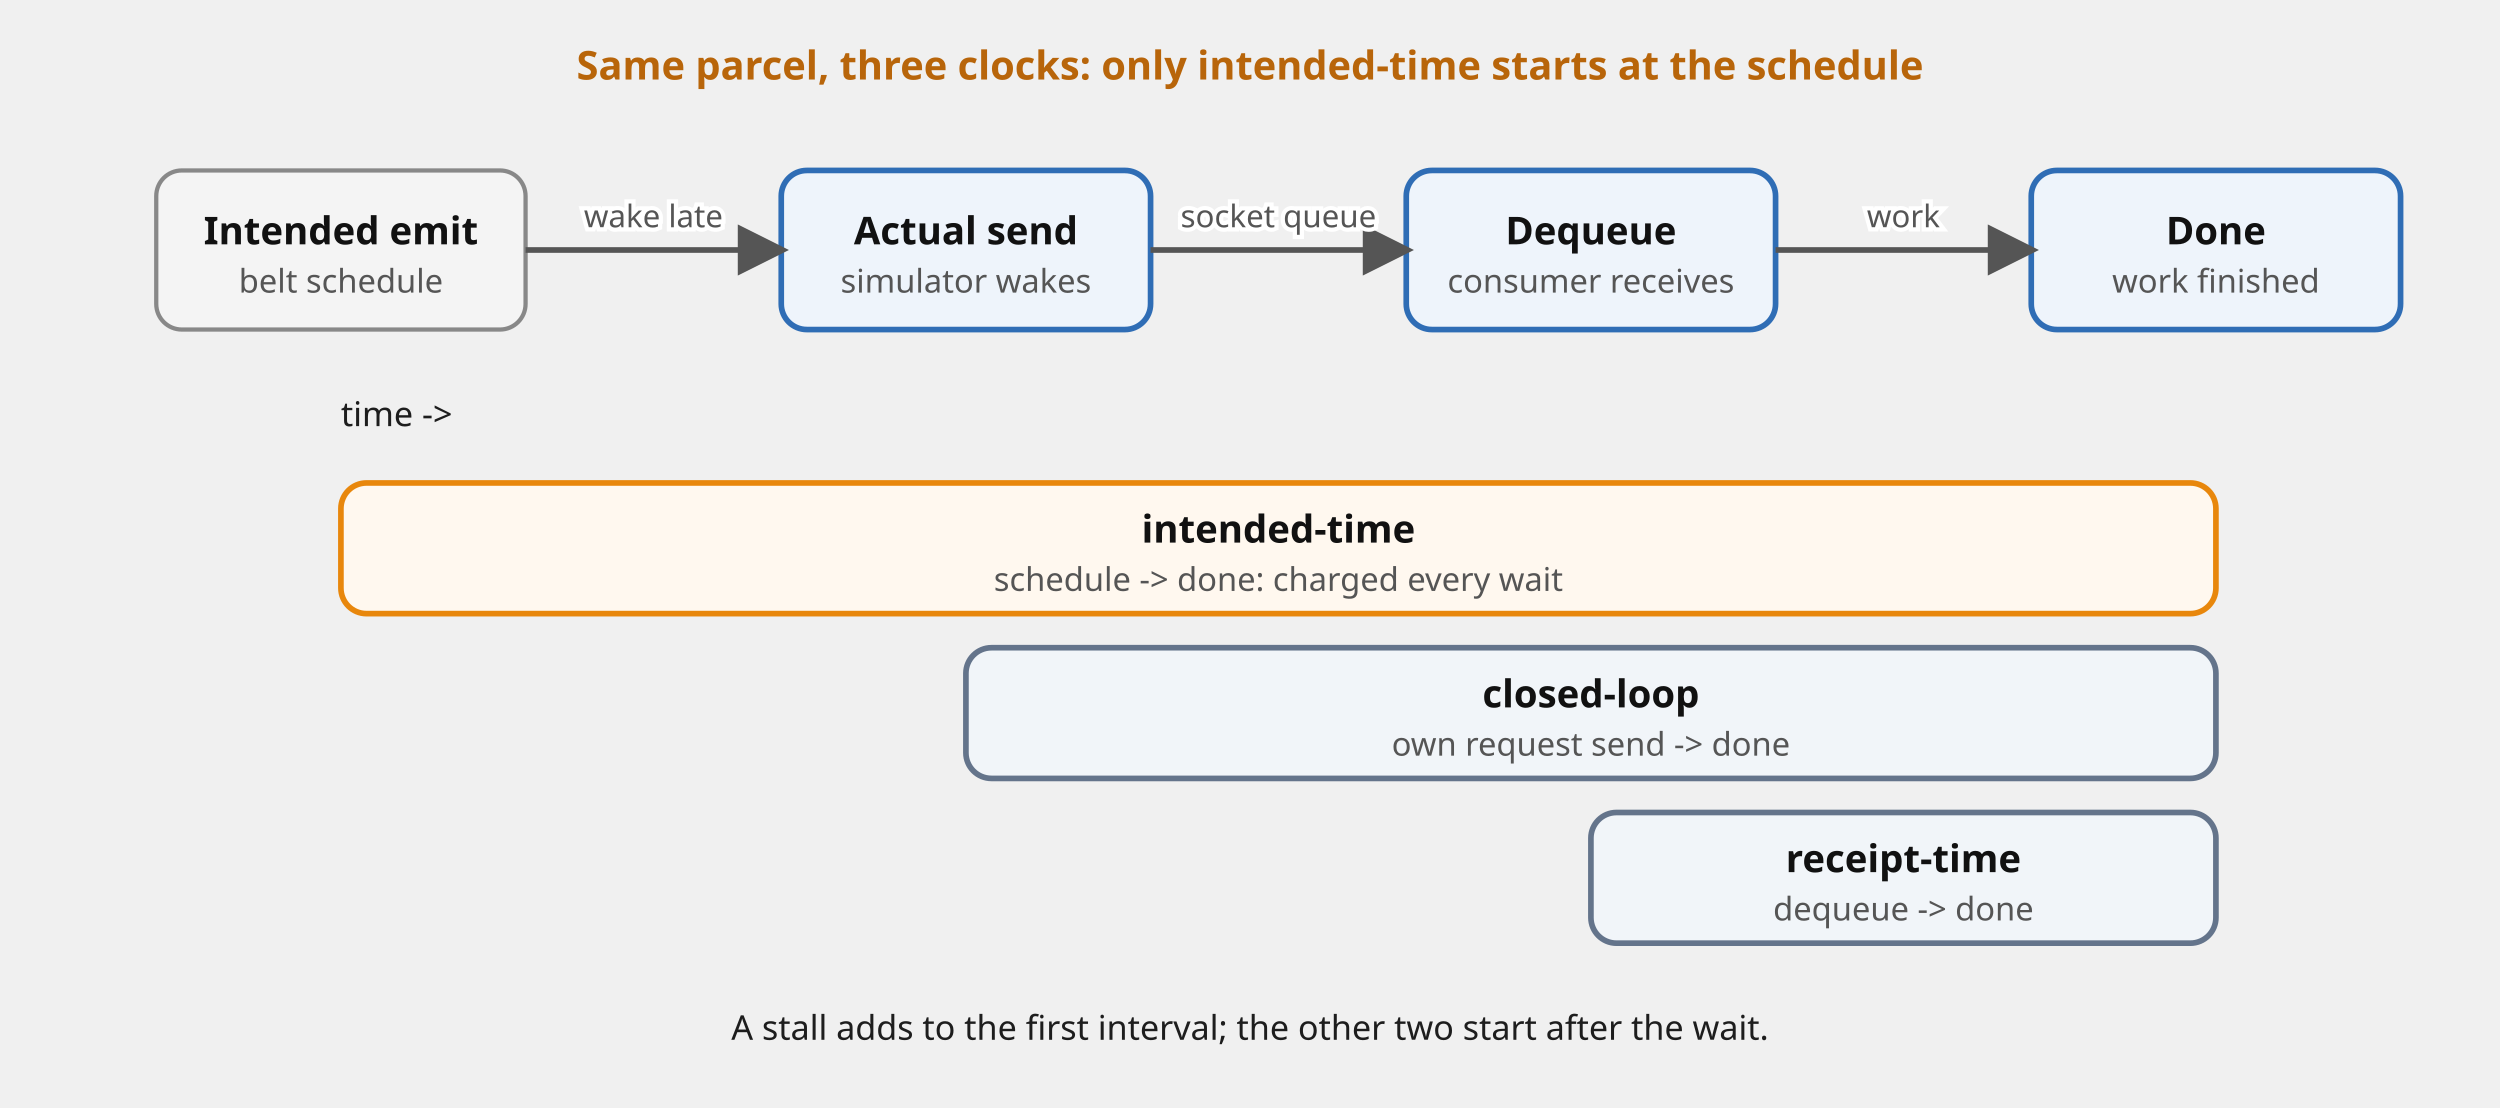
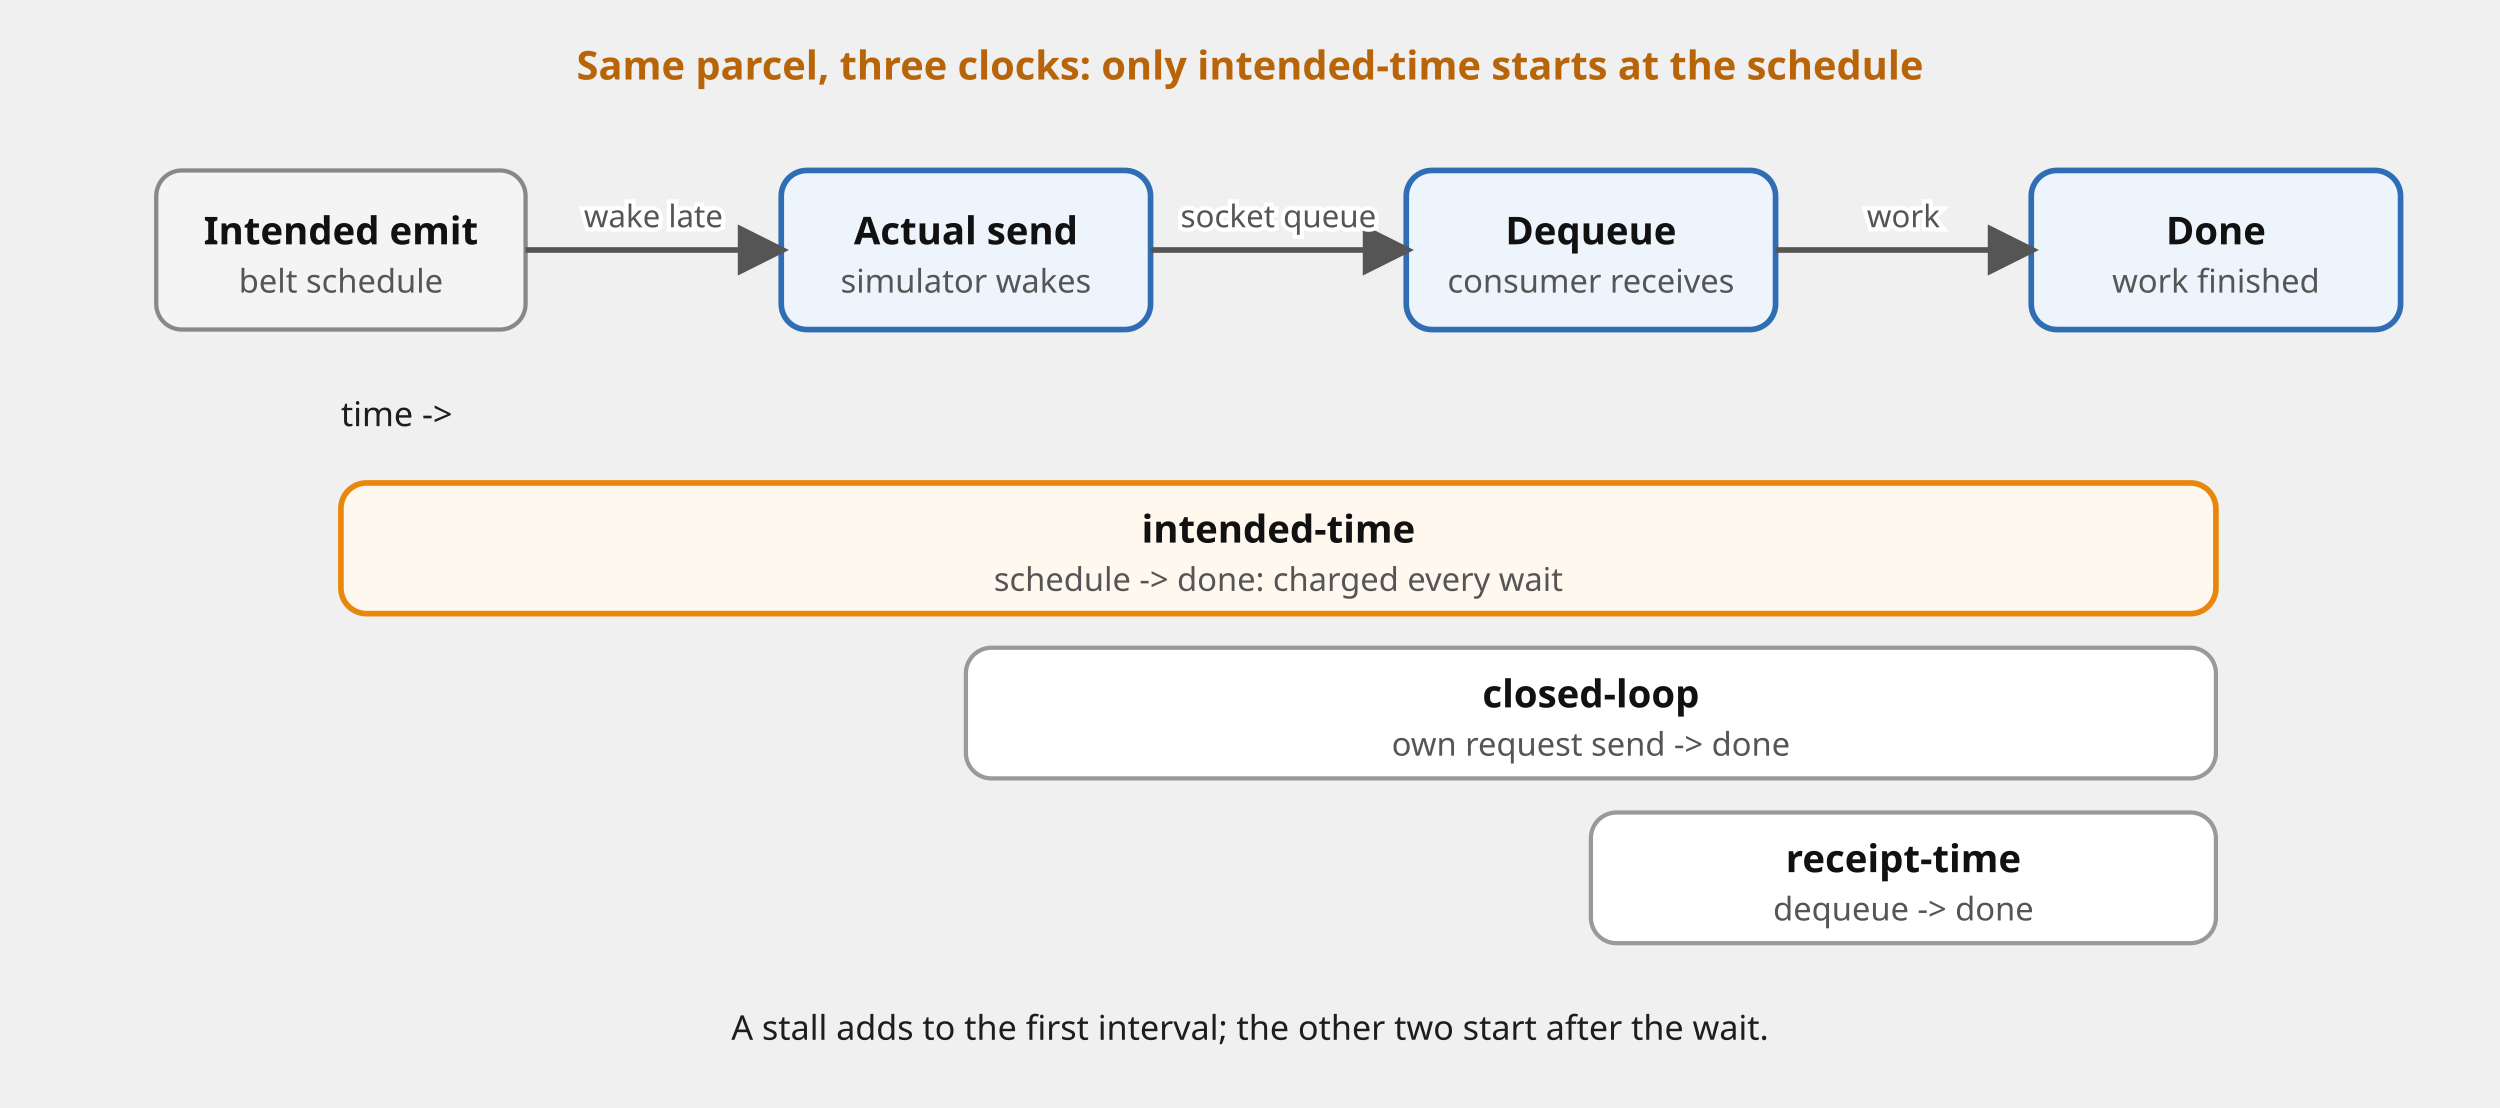
<svg xmlns="http://www.w3.org/2000/svg" viewBox="0 0 880 390" font-family="'Red Hat Text', system-ui, sans-serif" role="img">
  <defs>
    <marker id="a" viewBox="0 0 10 10" refX="8.5" refY="5" markerWidth="9" markerHeight="9" orient="auto-start-reverse">
      <path d="M0,0 L10,5 L0,10 z" fill="#555" />
    </marker>
    <marker id="am" viewBox="0 0 10 10" refX="8.5" refY="5" markerWidth="9" markerHeight="9" orient="auto-start-reverse">
      <path d="M0,0 L10,5 L0,10 z" fill="#b8650a" />
    </marker>
  </defs>
  <rect x="55" y="60" width="130" height="56" rx="9" fill="#f4f4f4" stroke="#888888" stroke-width="1.5" />
  <text x="120.0" y="86.0" font-size="13.5" font-weight="700" fill="#111111" text-anchor="middle">Intended emit</text>
  <text x="120.0" y="103.0" font-size="11.5" fill="#555555" text-anchor="middle">belt schedule</text>
  <rect x="275" y="60" width="130" height="56" rx="9" fill="#eef4fb" stroke="#2f6db5" stroke-width="2" />
  <text x="340.0" y="86.0" font-size="13.5" font-weight="700" fill="#111111" text-anchor="middle">Actual send</text>
  <text x="340.0" y="103.0" font-size="11.5" fill="#555555" text-anchor="middle">simulator wakes</text>
  <rect x="495" y="60" width="130" height="56" rx="9" fill="#eef4fb" stroke="#2f6db5" stroke-width="2" />
  <text x="560.0" y="86.0" font-size="13.5" font-weight="700" fill="#111111" text-anchor="middle">Dequeue</text>
  <text x="560.0" y="103.0" font-size="11.5" fill="#555555" text-anchor="middle">consumer receives</text>
  <rect x="715" y="60" width="130" height="56" rx="9" fill="#eef4fb" stroke="#2f6db5" stroke-width="2" />
  <text x="780.0" y="86.0" font-size="13.5" font-weight="700" fill="#111111" text-anchor="middle">Done</text>
  <text x="780.0" y="103.0" font-size="11.5" fill="#555555" text-anchor="middle">work finished</text>
  <rect x="120" y="170" width="660" height="46" rx="9" fill="#fff8ef" stroke="#e8870c" stroke-width="2" />
  <text x="450.0" y="191.0" font-size="13.5" font-weight="700" fill="#111111" text-anchor="middle">intended-time</text>
  <text x="450.0" y="208.0" font-size="11.5" fill="#555555" text-anchor="middle">schedule -&gt; done: charged every wait</text>
-   <rect x="340" y="228" width="440" height="46" rx="9" fill="#f1f5f9" stroke="#64748b" stroke-width="2" />
+   <rect x="340" y="228" width="440" height="46" rx="9" fill="#ffffff" stroke="#999999" stroke-width="1.5" />
  <text x="560.0" y="249.0" font-size="13.5" font-weight="700" fill="#111111" text-anchor="middle">closed-loop</text>
  <text x="560.0" y="266.0" font-size="11.5" fill="#555555" text-anchor="middle">own request send -&gt; done</text>
-   <rect x="560" y="286" width="220" height="46" rx="9" fill="#f1f5f9" stroke="#64748b" stroke-width="2" />
+   <rect x="560" y="286" width="220" height="46" rx="9" fill="#ffffff" stroke="#999999" stroke-width="1.5" />
  <text x="670.0" y="307.0" font-size="13.5" font-weight="700" fill="#111111" text-anchor="middle">receipt-time</text>
  <text x="670.0" y="324.0" font-size="11.5" fill="#555555" text-anchor="middle">dequeue -&gt; done</text>
  <path d="M185,88 L275,88" fill="none" stroke="#555" stroke-width="2" marker-end="url(#a)" />
  <text x="230.0" y="80.0" font-size="11" fill="#ffffff" stroke="#ffffff" stroke-width="3" paint-order="stroke" text-anchor="middle">wake late</text>
  <text x="230.0" y="80.0" font-size="11" fill="#555" text-anchor="middle">wake late</text>
  <path d="M405,88 L495,88" fill="none" stroke="#555" stroke-width="2" marker-end="url(#a)" />
  <text x="450.0" y="80.0" font-size="11" fill="#ffffff" stroke="#ffffff" stroke-width="3" paint-order="stroke" text-anchor="middle">socket queue</text>
  <text x="450.0" y="80.0" font-size="11" fill="#555" text-anchor="middle">socket queue</text>
  <path d="M625,88 L715,88" fill="none" stroke="#555" stroke-width="2" marker-end="url(#a)" />
  <text x="670.0" y="80.0" font-size="11" fill="#ffffff" stroke="#ffffff" stroke-width="3" paint-order="stroke" text-anchor="middle">work</text>
  <text x="670.0" y="80.0" font-size="11" fill="#555" text-anchor="middle">work</text>
  <text x="440" y="28" font-size="14" fill="#b8650a" text-anchor="middle" font-weight="700">Same parcel, three clocks: only intended-time starts at the schedule</text>
  <text x="120" y="150" font-size="12" fill="#1d1d1d" text-anchor="start">time -&gt;</text>
  <text x="440" y="366" font-size="12" fill="#1d1d1d" text-anchor="middle">A stall adds to the first interval; the other two start after the wait.</text>
</svg>
